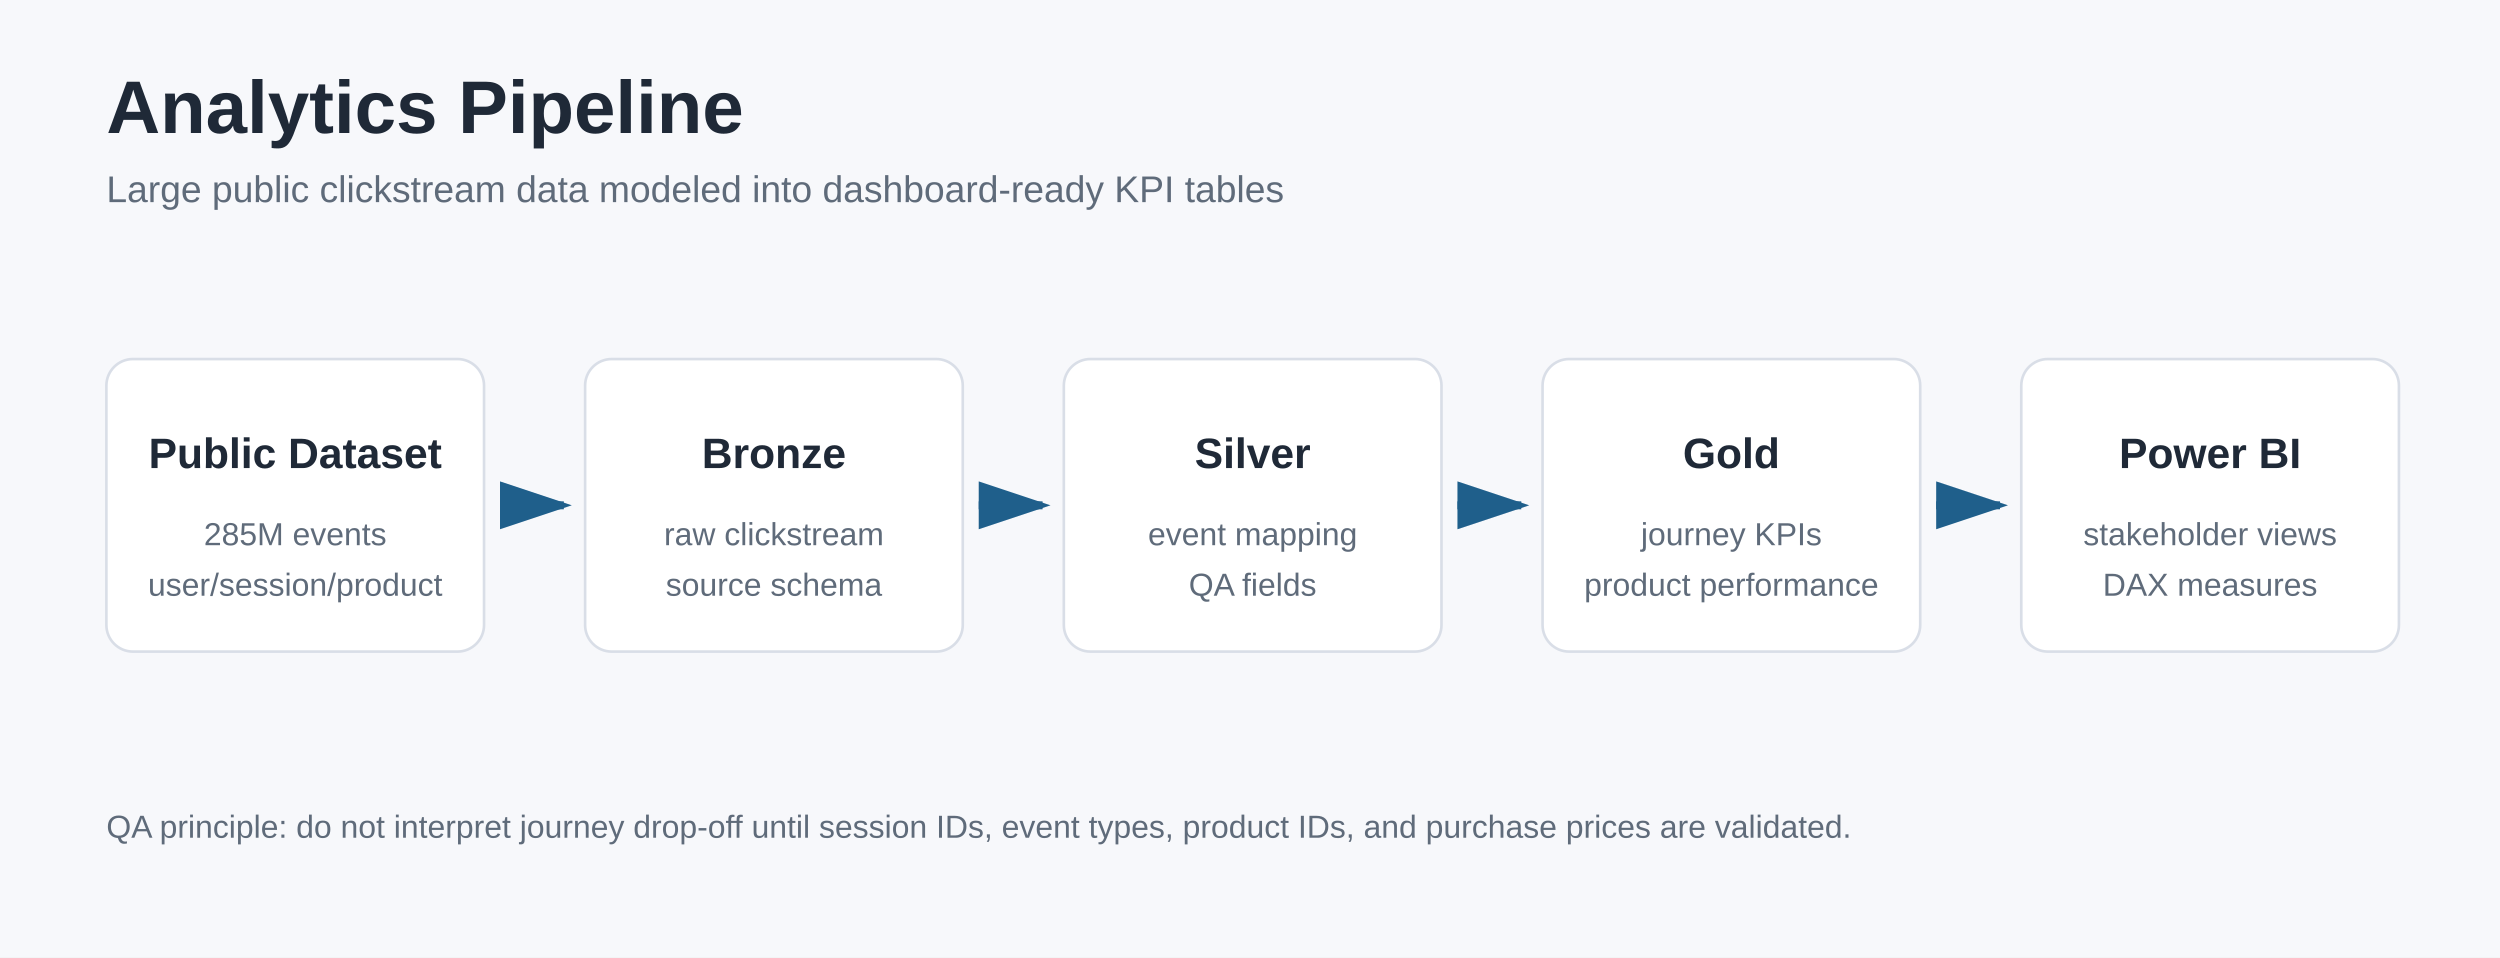
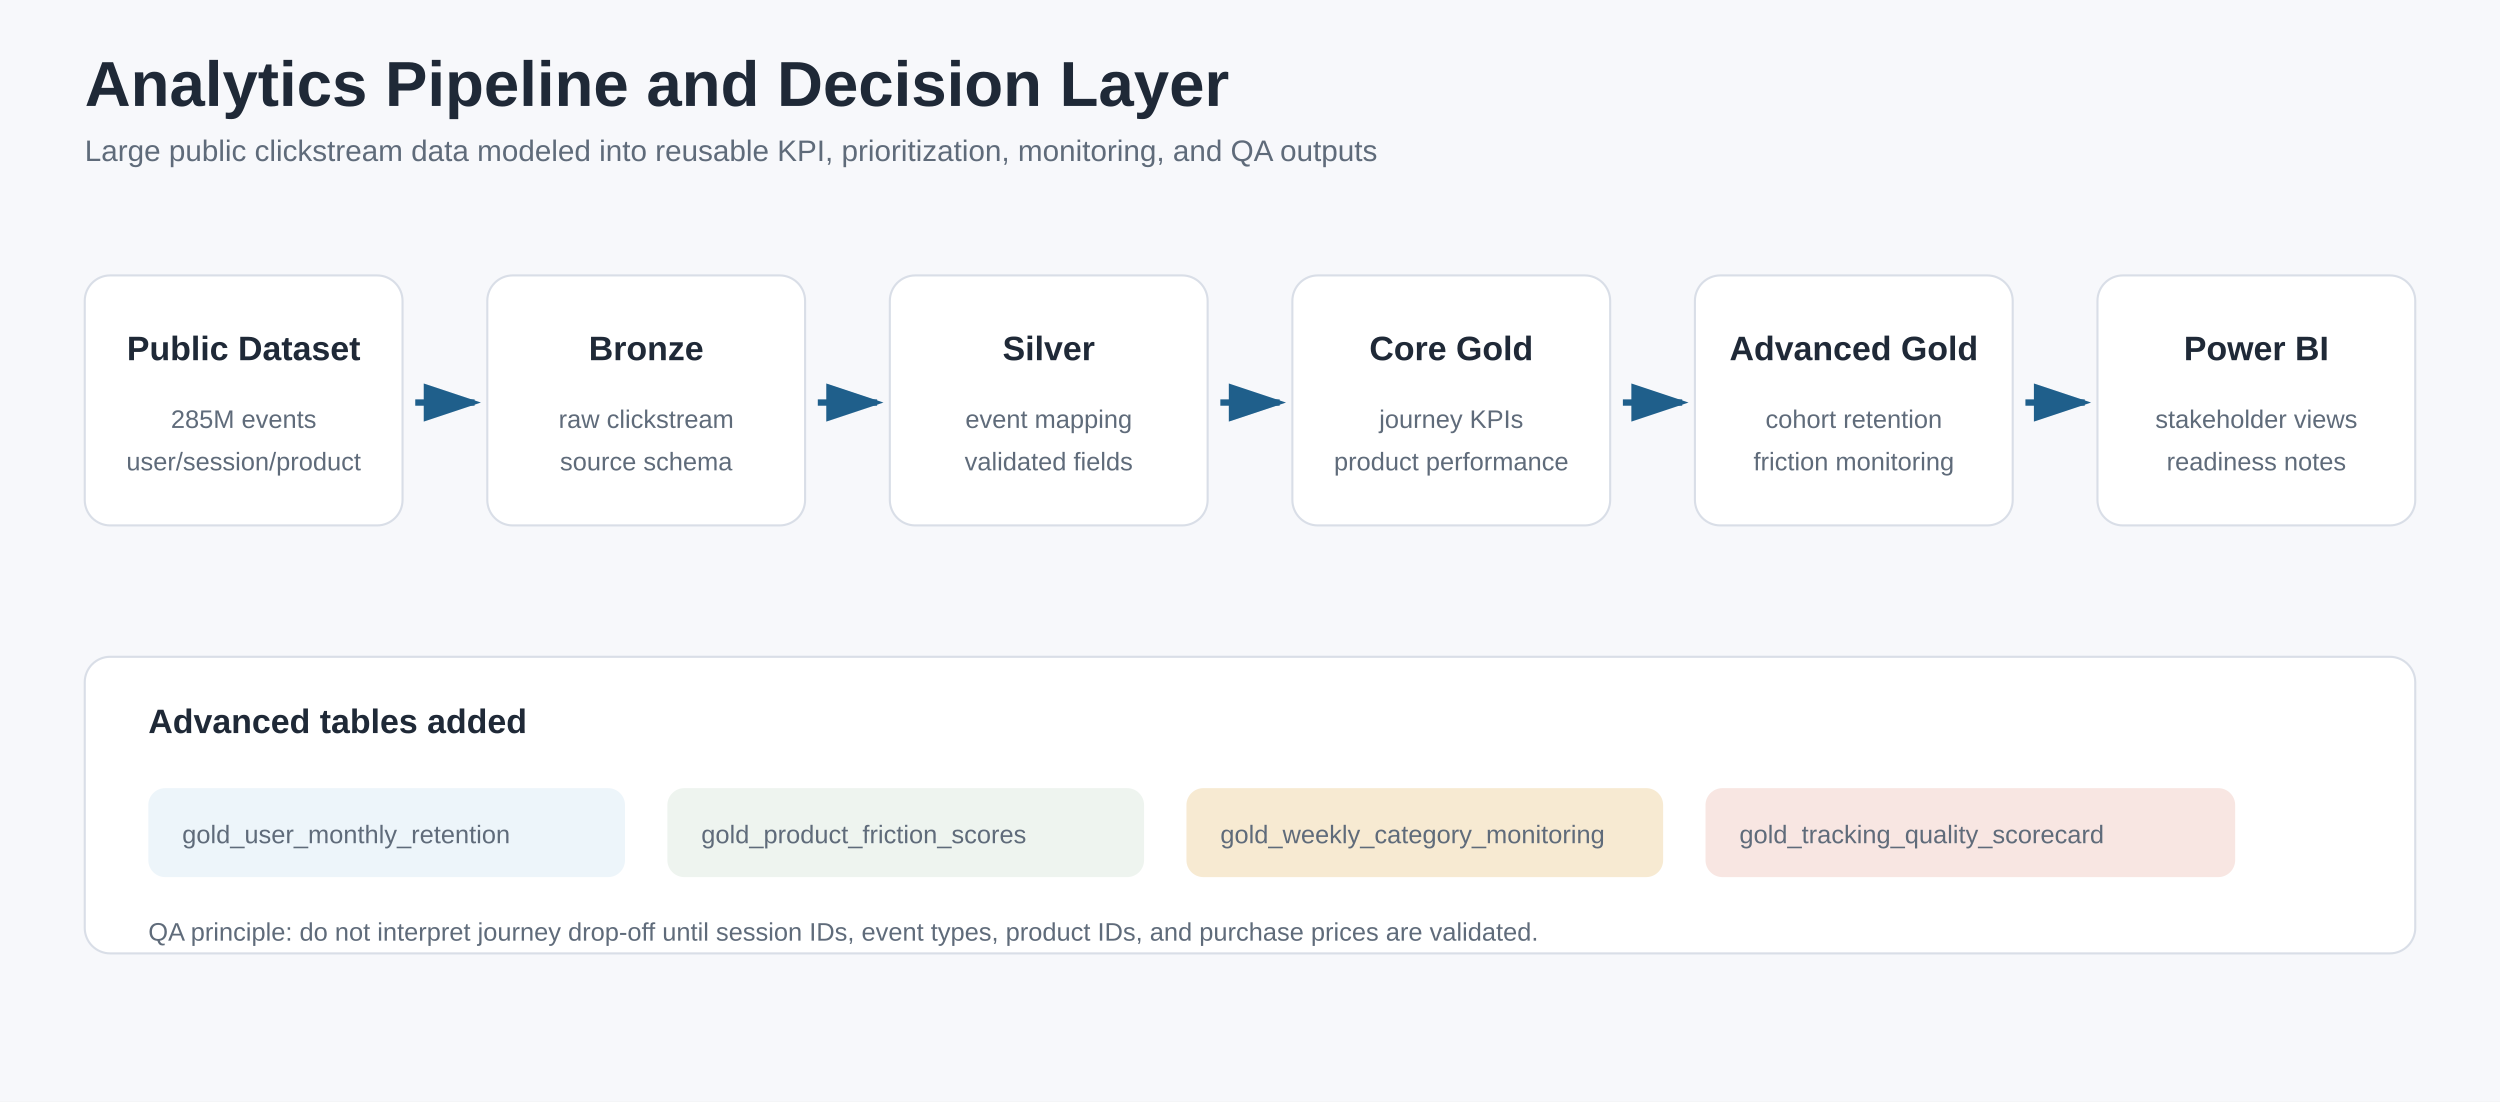
- <svg xmlns="http://www.w3.org/2000/svg" width="940" height="360" viewBox="0 0 940 360" role="img" aria-label="large-scale ecommerce clickstream analytics visual">
+ <svg xmlns="http://www.w3.org/2000/svg" width="1180" height="520" viewBox="0 0 1180 520" role="img" aria-label="large-scale ecommerce clickstream analytics visual">
  <rect width="100%" height="100%" fill="#f7f8fb" />
  <style>
-     .title{font:700 28px Arial, sans-serif;fill:#1f2937}
+     .title{font:700 30px Arial, sans-serif;fill:#1f2937}
    .subtitle{font:400 14px Arial, sans-serif;fill:#5f6b7a}
    .h{font:700 16px Arial, sans-serif;fill:#1f2937}
    .label{font:400 13px Arial, sans-serif;fill:#5f6b7a}
-     .value{font:700 24px Arial, sans-serif;fill:#1f2937}
+     .value{font:700 25px Arial, sans-serif;fill:#1f2937}
    .small{font:400 12px Arial, sans-serif;fill:#5f6b7a}
+     .xs{font:400 10px Arial, sans-serif;fill:#5f6b7a}
+     .white{fill:#ffffff}
+     .pill{font:700 11px Arial, sans-serif;fill:#ffffff}
  </style>
  <defs>
    <marker id="arrow" markerWidth="10" markerHeight="10" refX="8" refY="3" orient="auto">
      <path d="M0,0 L0,6 L9,3 z" fill="#1f5f8b" />
    </marker>
  </defs>
-   <text x="40" y="50" class="title">Analytics Pipeline</text>
-   <text x="40" y="76" class="subtitle">Large public clickstream data modeled into dashboard-ready KPI tables</text>
-   <rect x="40" y="135" width="142" height="110" rx="10" fill="#fff" stroke="#d9dee7" />
-   <text x="111" y="176" text-anchor="middle" class="h">Public Dataset</text>
-   <text x="111" y="205" text-anchor="middle" class="small">285M events</text>
-   <text x="111" y="224" text-anchor="middle" class="small">user/session/product</text>
-   <path d="M188 190 L212 190" stroke="#1f5f8b" stroke-width="3" marker-end="url(#arrow)" />
-   <rect x="220" y="135" width="142" height="110" rx="10" fill="#fff" stroke="#d9dee7" />
-   <text x="291" y="176" text-anchor="middle" class="h">Bronze</text>
-   <text x="291" y="205" text-anchor="middle" class="small">raw clickstream</text>
-   <text x="291" y="224" text-anchor="middle" class="small">source schema</text>
-   <path d="M368 190 L392 190" stroke="#1f5f8b" stroke-width="3" marker-end="url(#arrow)" />
-   <rect x="400" y="135" width="142" height="110" rx="10" fill="#fff" stroke="#d9dee7" />
-   <text x="471" y="176" text-anchor="middle" class="h">Silver</text>
-   <text x="471" y="205" text-anchor="middle" class="small">event mapping</text>
-   <text x="471" y="224" text-anchor="middle" class="small">QA fields</text>
-   <path d="M548 190 L572 190" stroke="#1f5f8b" stroke-width="3" marker-end="url(#arrow)" />
-   <rect x="580" y="135" width="142" height="110" rx="10" fill="#fff" stroke="#d9dee7" />
-   <text x="651" y="176" text-anchor="middle" class="h">Gold</text>
-   <text x="651" y="205" text-anchor="middle" class="small">journey KPIs</text>
-   <text x="651" y="224" text-anchor="middle" class="small">product performance</text>
-   <path d="M728 190 L752 190" stroke="#1f5f8b" stroke-width="3" marker-end="url(#arrow)" />
-   <rect x="760" y="135" width="142" height="110" rx="10" fill="#fff" stroke="#d9dee7" />
-   <text x="831" y="176" text-anchor="middle" class="h">Power BI</text>
-   <text x="831" y="205" text-anchor="middle" class="small">stakeholder views</text>
-   <text x="831" y="224" text-anchor="middle" class="small">DAX measures</text>
-   <text x="40" y="315" class="small">QA principle: do not interpret journey drop-off until session IDs, event types, product IDs, and purchase prices are validated.</text>
+   <text x="40" y="50" class="title">Analytics Pipeline and Decision Layer</text>
+   <text x="40" y="76" class="subtitle">Large public clickstream data modeled into reusable KPI, prioritization, monitoring, and QA outputs</text>
+   <rect x="40" y="130" width="150" height="118" rx="12" fill="#fff" stroke="#d9dee7" />
+   <text x="115" y="170" text-anchor="middle" class="h">Public Dataset</text>
+   <text x="115" y="202" text-anchor="middle" class="small">285M events</text>
+   <text x="115" y="222" text-anchor="middle" class="small">user/session/product</text>
+   <path d="M196 190 L224 190" stroke="#1f5f8b" stroke-width="3" marker-end="url(#arrow)" />
+   <rect x="230" y="130" width="150" height="118" rx="12" fill="#fff" stroke="#d9dee7" />
+   <text x="305" y="170" text-anchor="middle" class="h">Bronze</text>
+   <text x="305" y="202" text-anchor="middle" class="small">raw clickstream</text>
+   <text x="305" y="222" text-anchor="middle" class="small">source schema</text>
+   <path d="M386 190 L414 190" stroke="#1f5f8b" stroke-width="3" marker-end="url(#arrow)" />
+   <rect x="420" y="130" width="150" height="118" rx="12" fill="#fff" stroke="#d9dee7" />
+   <text x="495" y="170" text-anchor="middle" class="h">Silver</text>
+   <text x="495" y="202" text-anchor="middle" class="small">event mapping</text>
+   <text x="495" y="222" text-anchor="middle" class="small">validated fields</text>
+   <path d="M576 190 L604 190" stroke="#1f5f8b" stroke-width="3" marker-end="url(#arrow)" />
+   <rect x="610" y="130" width="150" height="118" rx="12" fill="#fff" stroke="#d9dee7" />
+   <text x="685" y="170" text-anchor="middle" class="h">Core Gold</text>
+   <text x="685" y="202" text-anchor="middle" class="small">journey KPIs</text>
+   <text x="685" y="222" text-anchor="middle" class="small">product performance</text>
+   <path d="M766 190 L794 190" stroke="#1f5f8b" stroke-width="3" marker-end="url(#arrow)" />
+   <rect x="800" y="130" width="150" height="118" rx="12" fill="#fff" stroke="#d9dee7" />
+   <text x="875" y="170" text-anchor="middle" class="h">Advanced Gold</text>
+   <text x="875" y="202" text-anchor="middle" class="small">cohort retention</text>
+   <text x="875" y="222" text-anchor="middle" class="small">friction monitoring</text>
+   <path d="M956 190 L984 190" stroke="#1f5f8b" stroke-width="3" marker-end="url(#arrow)" />
+   <rect x="990" y="130" width="150" height="118" rx="12" fill="#fff" stroke="#d9dee7" />
+   <text x="1065" y="170" text-anchor="middle" class="h">Power BI</text>
+   <text x="1065" y="202" text-anchor="middle" class="small">stakeholder views</text>
+   <text x="1065" y="222" text-anchor="middle" class="small">readiness notes</text>
+   <rect x="40" y="310" width="1100" height="140" rx="12" fill="#fff" stroke="#d9dee7" />
+   <text x="70" y="346" class="h">Advanced tables added</text>
+   <rect x="70" y="372" width="225" height="42" rx="8" fill="#edf5fa" />
+   <text x="86" y="398" class="small">gold_user_monthly_retention</text>
+   <rect x="315" y="372" width="225" height="42" rx="8" fill="#eef4ef" />
+   <text x="331" y="398" class="small">gold_product_friction_scores</text>
+   <rect x="560" y="372" width="225" height="42" rx="8" fill="#f7ead2" />
+   <text x="576" y="398" class="small">gold_weekly_category_monitoring</text>
+   <rect x="805" y="372" width="250" height="42" rx="8" fill="#f8e6e2" />
+   <text x="821" y="398" class="small">gold_tracking_quality_scorecard</text>
+   <text x="70" y="444" class="small">QA principle: do not interpret journey drop-off until session IDs, event types, product IDs, and purchase prices are validated.</text>
</svg>
